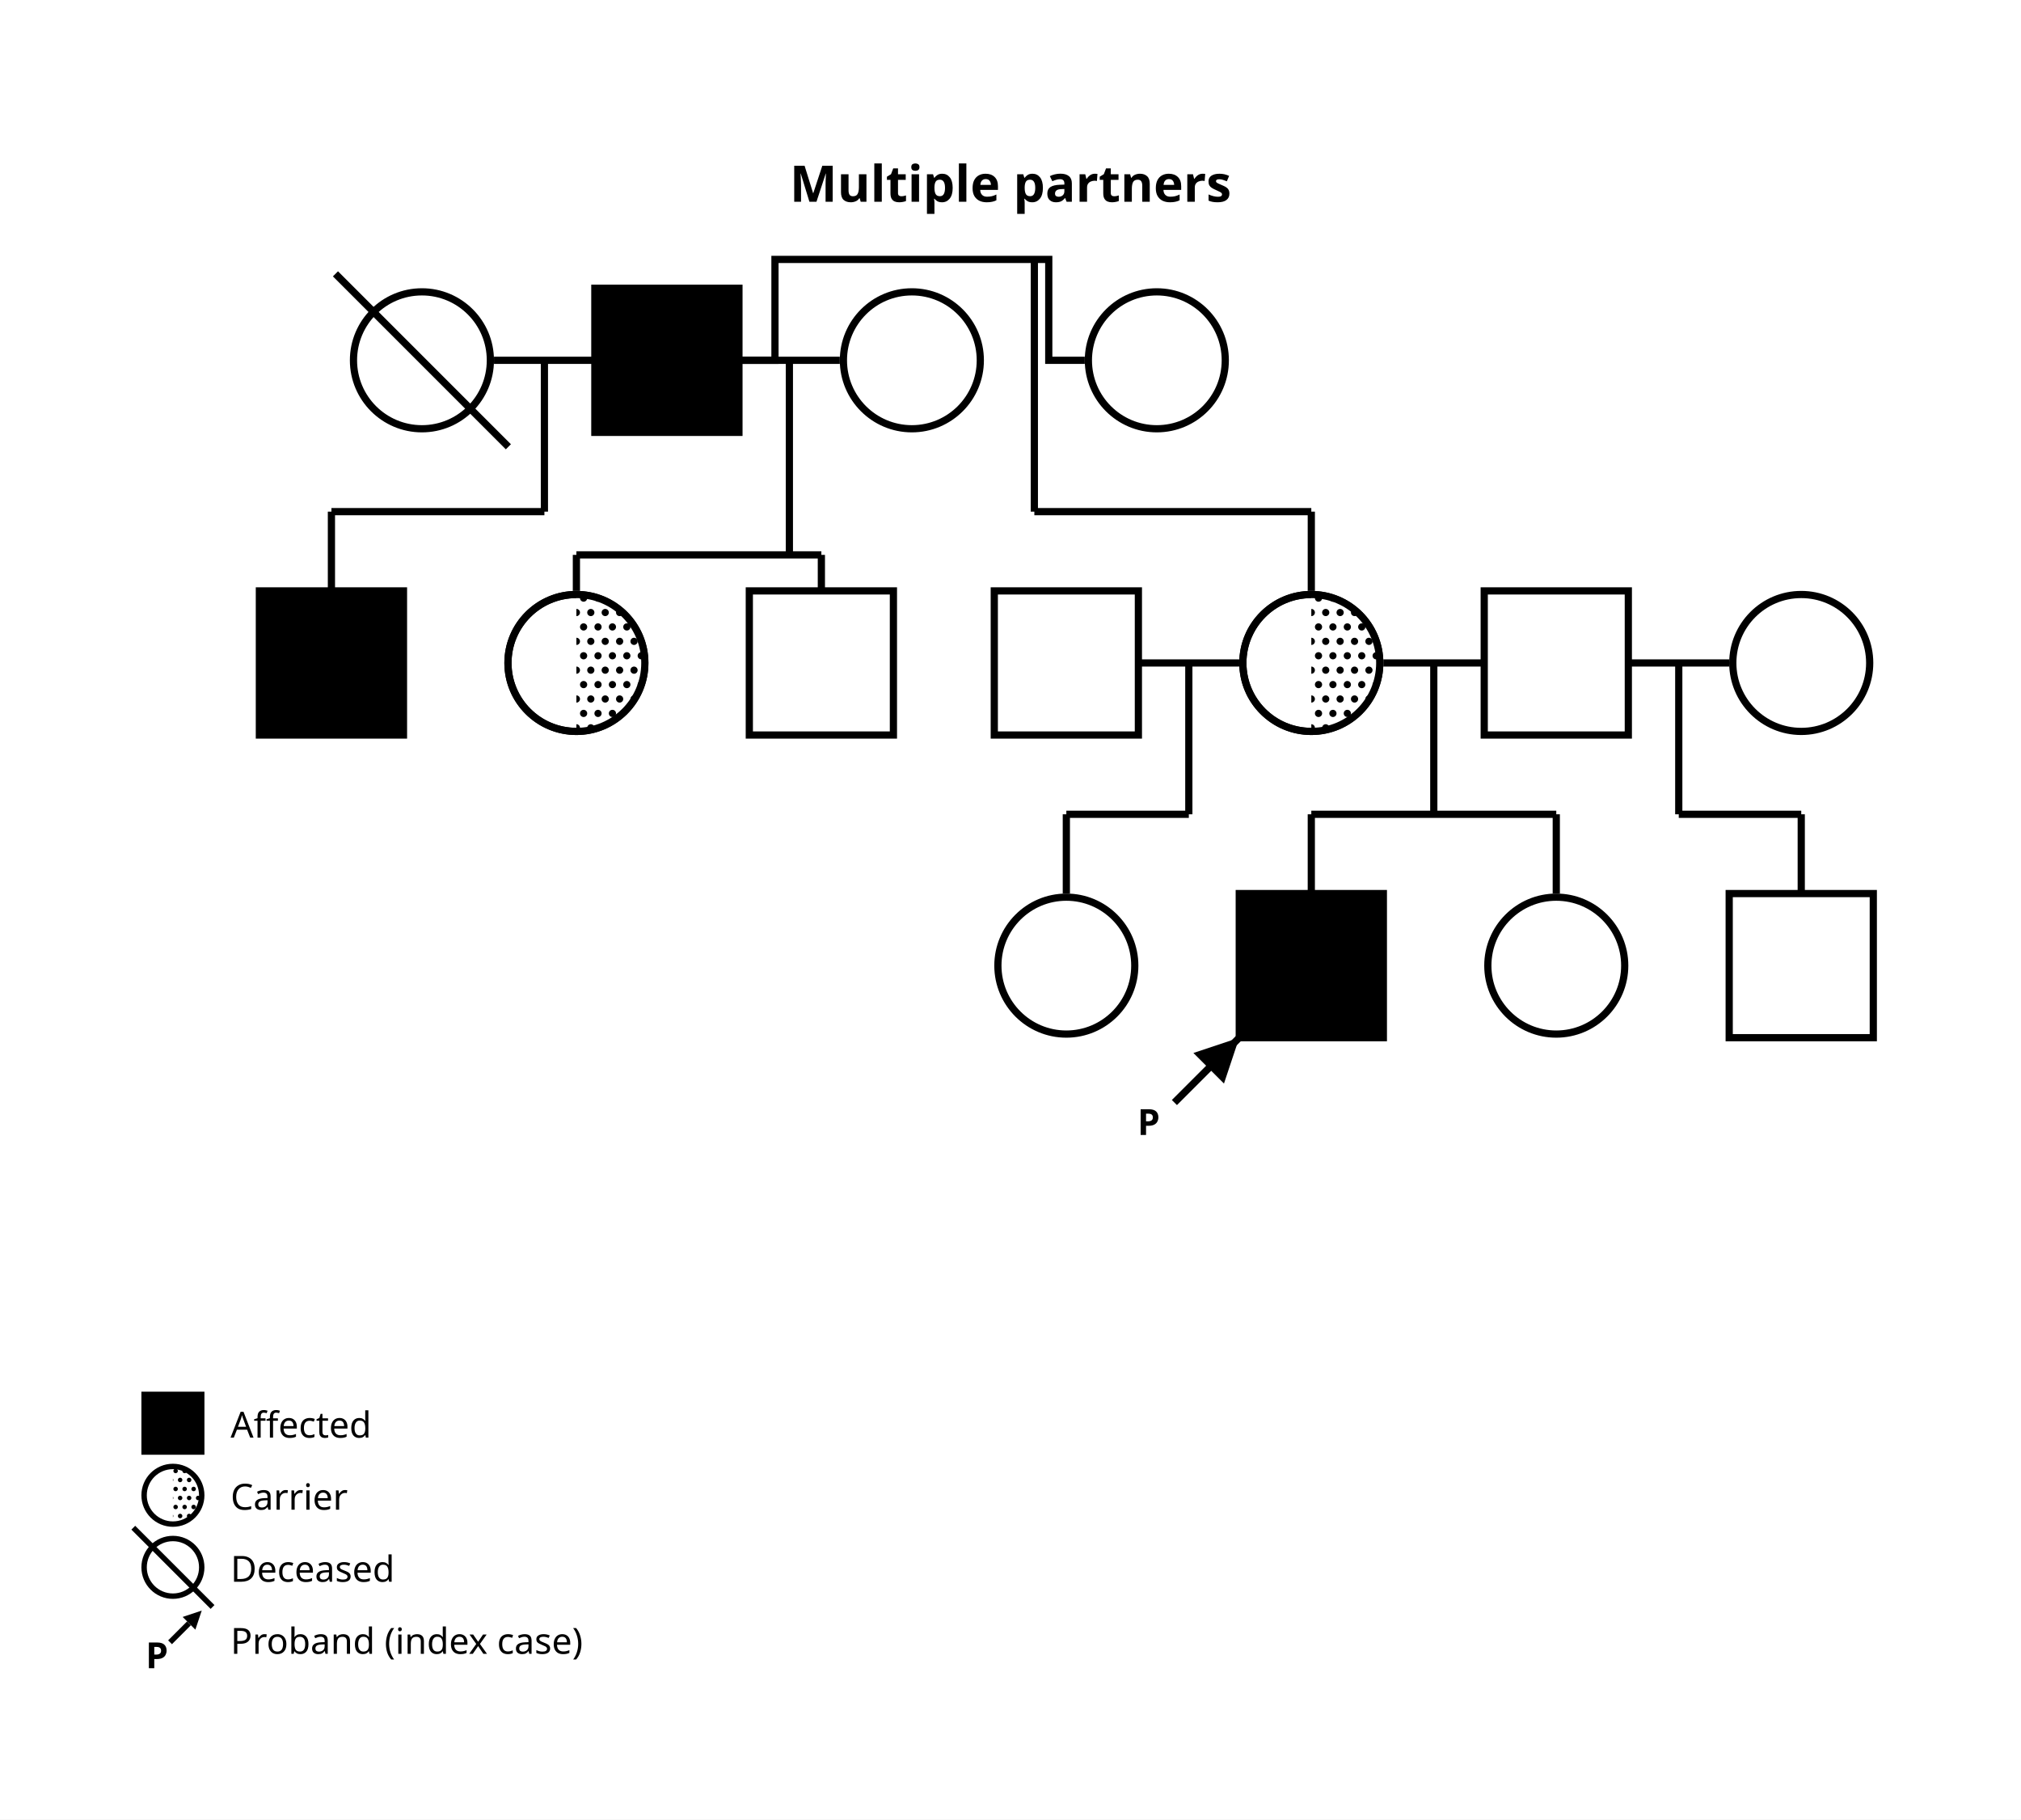
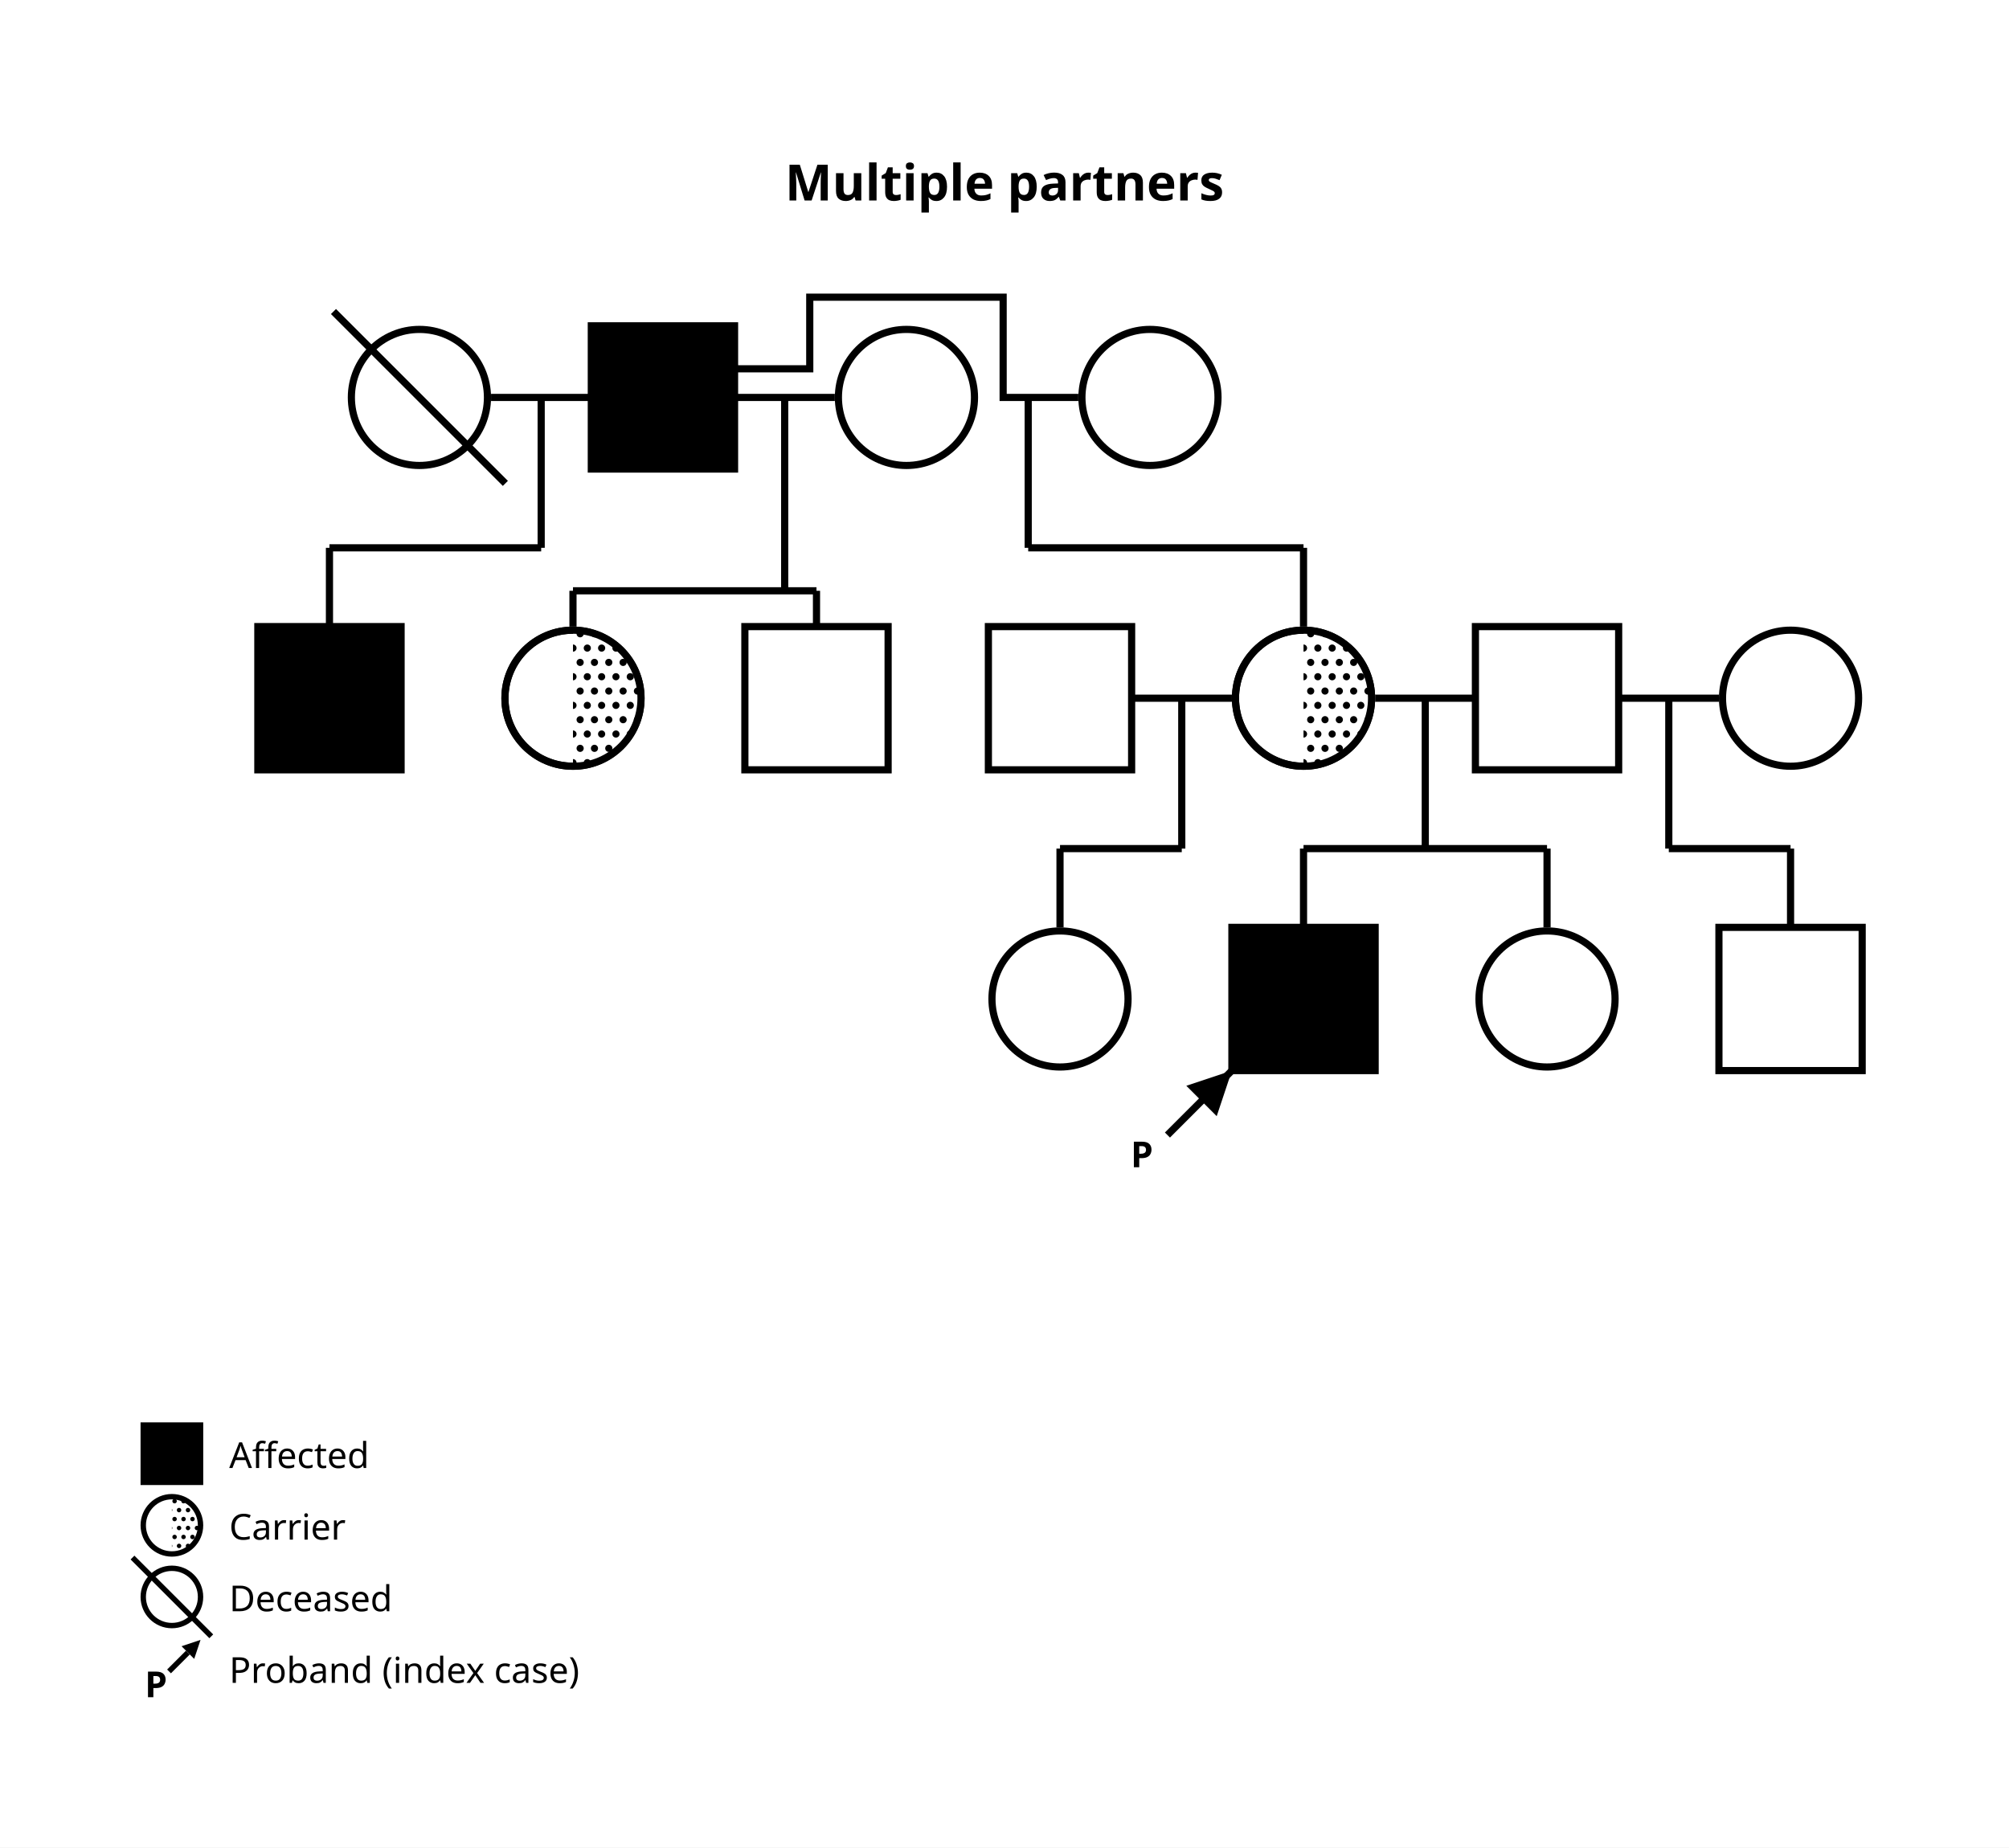
- <svg xmlns="http://www.w3.org/2000/svg" width="561" height="505" viewBox="0 0 561 505">
+ <svg xmlns="http://www.w3.org/2000/svg" width="561" height="516" viewBox="0 0 561 516">
  <defs>
    <marker id="proband-arrowhead" markerWidth="6" markerHeight="6" refX="6" refY="3" orient="auto">
      <path d="M 0 0 L 6 3 L 0 6 Z" fill="black" />
    </marker>
  </defs>
-   <rect width="561" height="505" fill="white" />
+   <rect width="561" height="516" fill="white" />
  <text class="chart-title" x="280.5" y="56" text-anchor="middle" font-family="sans-serif" font-size="14" font-weight="bold" fill="black">Multiple partners</text>
-   <g transform="translate(92 100)">
+   <g transform="translate(92 111)">
    <g class="couple-lines">
      <path d="M 45.12 0 L 73.12 0" stroke="black" stroke-width="2" fill="none" />
      <path d="M 113.12 0 L 141.12 0" stroke="black" stroke-width="2" fill="none" />
-       <path d="M 113.12 0 L 123.12 0 L 123.12 -28 L 199.12 -28 L 199.12 0 L 209.12 0" stroke="black" stroke-width="2" fill="none" />
+       <path d="M 112.12 -8 L 134.12 -8 L 134.12 -28 L 188.12 -28 L 188.12 0 L 209.12 0" stroke="black" stroke-width="2" fill="none" />
      <path d="M 224 84 L 252 84" stroke="black" stroke-width="2" fill="none" />
      <path d="M 292 84 L 320 84" stroke="black" stroke-width="2" fill="none" />
      <path d="M 360 84 L 388 84" stroke="black" stroke-width="2" fill="none" />
    </g>
    <g class="sibship-lines">
      <line x1="59.12" y1="0" x2="59.12" y2="42" stroke="black" stroke-width="2" />
      <line x1="0" y1="42" x2="59.12" y2="42" stroke="black" stroke-width="2" />
      <line x1="0" y1="42" x2="0" y2="64" stroke="black" stroke-width="2" />
      <line x1="127.12" y1="0" x2="127.12" y2="54" stroke="black" stroke-width="2" />
      <line x1="68" y1="54" x2="136" y2="54" stroke="black" stroke-width="2" />
      <line x1="68" y1="54" x2="68" y2="64" stroke="black" stroke-width="2" />
      <line x1="136" y1="54" x2="136" y2="64" stroke="black" stroke-width="2" />
-       <line x1="195.12" y1="-28" x2="195.12" y2="42" stroke="black" stroke-width="2" />
+       <line x1="195.12" y1="0" x2="195.12" y2="42" stroke="black" stroke-width="2" />
      <line x1="195.12" y1="42" x2="272" y2="42" stroke="black" stroke-width="2" />
      <line x1="272" y1="42" x2="272" y2="64" stroke="black" stroke-width="2" />
      <line x1="238" y1="84" x2="238" y2="126" stroke="black" stroke-width="2" />
      <line x1="204" y1="126" x2="238" y2="126" stroke="black" stroke-width="2" />
      <line x1="204" y1="126" x2="204" y2="148" stroke="black" stroke-width="2" />
      <line x1="306" y1="84" x2="306" y2="126" stroke="black" stroke-width="2" />
      <line x1="272" y1="126" x2="340" y2="126" stroke="black" stroke-width="2" />
      <line x1="272" y1="126" x2="272" y2="148" stroke="black" stroke-width="2" />
      <line x1="340" y1="126" x2="340" y2="148" stroke="black" stroke-width="2" />
      <line x1="374" y1="84" x2="374" y2="126" stroke="black" stroke-width="2" />
      <line x1="374" y1="126" x2="408" y2="126" stroke="black" stroke-width="2" />
      <line x1="408" y1="126" x2="408" y2="148" stroke="black" stroke-width="2" />
    </g>
    <g class="assisted-lines">
</g>
    <g class="duplicate-arcs">
</g>
    <g class="symbols">
      <g transform="translate(25.12 0)">
        <circle cx="0" cy="0" r="19" stroke="black" stroke-width="2" fill="white" />
        <line x1="-24" y1="-24" x2="24" y2="24" stroke="black" stroke-width="2" />
      </g>
      <g transform="translate(93.12 0)">
        <rect x="-20" y="-20" width="40" height="40" stroke="black" stroke-width="2" fill="black" />
      </g>
      <g transform="translate(161.12 0)">
        <circle cx="0" cy="0" r="19" stroke="black" stroke-width="2" fill="white" />
      </g>
      <g transform="translate(229.12 0)">
        <circle cx="0" cy="0" r="19" stroke="black" stroke-width="2" fill="white" />
      </g>
      <g transform="translate(0 84)">
        <rect x="-20" y="-20" width="40" height="40" stroke="black" stroke-width="2" fill="black" />
      </g>
      <g transform="translate(68 84)">
        <clipPath id="symbol-clip-1-1">
          <circle cx="0" cy="0" r="19" />
        </clipPath>
        <circle cx="0" cy="0" r="19" stroke="black" stroke-width="2" fill="white" />
        <clipPath id="symbol-clip-1-1-s0">
          <path d="M 0 0 L 0 -40 A 40 40 0 0 1 0 40 Z" />
        </clipPath>
        <path d="M 0 0 L 0 -40 A 40 40 0 0 1 0 40 Z" fill="white" clip-path="url(#symbol-clip-1-1)" />
        <g clip-path="url(#symbol-clip-1-1)">
          <path d="M-19 -18a1 1 0 1 0 2 0a1 1 0 1 0 -2 0M-15 -18a1 1 0 1 0 2 0a1 1 0 1 0 -2 0M-11 -18a1 1 0 1 0 2 0a1 1 0 1 0 -2 0M-7 -18a1 1 0 1 0 2 0a1 1 0 1 0 -2 0M-3 -18a1 1 0 1 0 2 0a1 1 0 1 0 -2 0M1 -18a1 1 0 1 0 2 0a1 1 0 1 0 -2 0M5 -18a1 1 0 1 0 2 0a1 1 0 1 0 -2 0M9 -18a1 1 0 1 0 2 0a1 1 0 1 0 -2 0M13 -18a1 1 0 1 0 2 0a1 1 0 1 0 -2 0M17 -18a1 1 0 1 0 2 0a1 1 0 1 0 -2 0M-17 -14a1 1 0 1 0 2 0a1 1 0 1 0 -2 0M-13 -14a1 1 0 1 0 2 0a1 1 0 1 0 -2 0M-9 -14a1 1 0 1 0 2 0a1 1 0 1 0 -2 0M-5 -14a1 1 0 1 0 2 0a1 1 0 1 0 -2 0M-1 -14a1 1 0 1 0 2 0a1 1 0 1 0 -2 0M3 -14a1 1 0 1 0 2 0a1 1 0 1 0 -2 0M7 -14a1 1 0 1 0 2 0a1 1 0 1 0 -2 0M11 -14a1 1 0 1 0 2 0a1 1 0 1 0 -2 0M15 -14a1 1 0 1 0 2 0a1 1 0 1 0 -2 0M-19 -10a1 1 0 1 0 2 0a1 1 0 1 0 -2 0M-15 -10a1 1 0 1 0 2 0a1 1 0 1 0 -2 0M-11 -10a1 1 0 1 0 2 0a1 1 0 1 0 -2 0M-7 -10a1 1 0 1 0 2 0a1 1 0 1 0 -2 0M-3 -10a1 1 0 1 0 2 0a1 1 0 1 0 -2 0M1 -10a1 1 0 1 0 2 0a1 1 0 1 0 -2 0M5 -10a1 1 0 1 0 2 0a1 1 0 1 0 -2 0M9 -10a1 1 0 1 0 2 0a1 1 0 1 0 -2 0M13 -10a1 1 0 1 0 2 0a1 1 0 1 0 -2 0M17 -10a1 1 0 1 0 2 0a1 1 0 1 0 -2 0M-17 -6a1 1 0 1 0 2 0a1 1 0 1 0 -2 0M-13 -6a1 1 0 1 0 2 0a1 1 0 1 0 -2 0M-9 -6a1 1 0 1 0 2 0a1 1 0 1 0 -2 0M-5 -6a1 1 0 1 0 2 0a1 1 0 1 0 -2 0M-1 -6a1 1 0 1 0 2 0a1 1 0 1 0 -2 0M3 -6a1 1 0 1 0 2 0a1 1 0 1 0 -2 0M7 -6a1 1 0 1 0 2 0a1 1 0 1 0 -2 0M11 -6a1 1 0 1 0 2 0a1 1 0 1 0 -2 0M15 -6a1 1 0 1 0 2 0a1 1 0 1 0 -2 0M-19 -2a1 1 0 1 0 2 0a1 1 0 1 0 -2 0M-15 -2a1 1 0 1 0 2 0a1 1 0 1 0 -2 0M-11 -2a1 1 0 1 0 2 0a1 1 0 1 0 -2 0M-7 -2a1 1 0 1 0 2 0a1 1 0 1 0 -2 0M-3 -2a1 1 0 1 0 2 0a1 1 0 1 0 -2 0M1 -2a1 1 0 1 0 2 0a1 1 0 1 0 -2 0M5 -2a1 1 0 1 0 2 0a1 1 0 1 0 -2 0M9 -2a1 1 0 1 0 2 0a1 1 0 1 0 -2 0M13 -2a1 1 0 1 0 2 0a1 1 0 1 0 -2 0M17 -2a1 1 0 1 0 2 0a1 1 0 1 0 -2 0M-17 2a1 1 0 1 0 2 0a1 1 0 1 0 -2 0M-13 2a1 1 0 1 0 2 0a1 1 0 1 0 -2 0M-9 2a1 1 0 1 0 2 0a1 1 0 1 0 -2 0M-5 2a1 1 0 1 0 2 0a1 1 0 1 0 -2 0M-1 2a1 1 0 1 0 2 0a1 1 0 1 0 -2 0M3 2a1 1 0 1 0 2 0a1 1 0 1 0 -2 0M7 2a1 1 0 1 0 2 0a1 1 0 1 0 -2 0M11 2a1 1 0 1 0 2 0a1 1 0 1 0 -2 0M15 2a1 1 0 1 0 2 0a1 1 0 1 0 -2 0M-19 6a1 1 0 1 0 2 0a1 1 0 1 0 -2 0M-15 6a1 1 0 1 0 2 0a1 1 0 1 0 -2 0M-11 6a1 1 0 1 0 2 0a1 1 0 1 0 -2 0M-7 6a1 1 0 1 0 2 0a1 1 0 1 0 -2 0M-3 6a1 1 0 1 0 2 0a1 1 0 1 0 -2 0M1 6a1 1 0 1 0 2 0a1 1 0 1 0 -2 0M5 6a1 1 0 1 0 2 0a1 1 0 1 0 -2 0M9 6a1 1 0 1 0 2 0a1 1 0 1 0 -2 0M13 6a1 1 0 1 0 2 0a1 1 0 1 0 -2 0M17 6a1 1 0 1 0 2 0a1 1 0 1 0 -2 0M-17 10a1 1 0 1 0 2 0a1 1 0 1 0 -2 0M-13 10a1 1 0 1 0 2 0a1 1 0 1 0 -2 0M-9 10a1 1 0 1 0 2 0a1 1 0 1 0 -2 0M-5 10a1 1 0 1 0 2 0a1 1 0 1 0 -2 0M-1 10a1 1 0 1 0 2 0a1 1 0 1 0 -2 0M3 10a1 1 0 1 0 2 0a1 1 0 1 0 -2 0M7 10a1 1 0 1 0 2 0a1 1 0 1 0 -2 0M11 10a1 1 0 1 0 2 0a1 1 0 1 0 -2 0M15 10a1 1 0 1 0 2 0a1 1 0 1 0 -2 0M-19 14a1 1 0 1 0 2 0a1 1 0 1 0 -2 0M-15 14a1 1 0 1 0 2 0a1 1 0 1 0 -2 0M-11 14a1 1 0 1 0 2 0a1 1 0 1 0 -2 0M-7 14a1 1 0 1 0 2 0a1 1 0 1 0 -2 0M-3 14a1 1 0 1 0 2 0a1 1 0 1 0 -2 0M1 14a1 1 0 1 0 2 0a1 1 0 1 0 -2 0M5 14a1 1 0 1 0 2 0a1 1 0 1 0 -2 0M9 14a1 1 0 1 0 2 0a1 1 0 1 0 -2 0M13 14a1 1 0 1 0 2 0a1 1 0 1 0 -2 0M17 14a1 1 0 1 0 2 0a1 1 0 1 0 -2 0M-17 18a1 1 0 1 0 2 0a1 1 0 1 0 -2 0M-13 18a1 1 0 1 0 2 0a1 1 0 1 0 -2 0M-9 18a1 1 0 1 0 2 0a1 1 0 1 0 -2 0M-5 18a1 1 0 1 0 2 0a1 1 0 1 0 -2 0M-1 18a1 1 0 1 0 2 0a1 1 0 1 0 -2 0M3 18a1 1 0 1 0 2 0a1 1 0 1 0 -2 0M7 18a1 1 0 1 0 2 0a1 1 0 1 0 -2 0M11 18a1 1 0 1 0 2 0a1 1 0 1 0 -2 0M15 18a1 1 0 1 0 2 0a1 1 0 1 0 -2 0" fill="#000000" clip-path="url(#symbol-clip-1-1-s0)" />
        </g>
        <circle cx="0" cy="0" r="19" stroke="black" stroke-width="2" fill="none" />
      </g>
      <g transform="translate(136 84)">
        <rect x="-20" y="-20" width="40" height="40" stroke="black" stroke-width="2" fill="white" />
      </g>
      <g transform="translate(204 84)">
        <rect x="-20" y="-20" width="40" height="40" stroke="black" stroke-width="2" fill="white" />
      </g>
      <g transform="translate(272 84)">
        <clipPath id="symbol-clip-1-4">
          <circle cx="0" cy="0" r="19" />
        </clipPath>
        <circle cx="0" cy="0" r="19" stroke="black" stroke-width="2" fill="white" />
        <clipPath id="symbol-clip-1-4-s0">
          <path d="M 0 0 L 0 -40 A 40 40 0 0 1 0 40 Z" />
        </clipPath>
        <path d="M 0 0 L 0 -40 A 40 40 0 0 1 0 40 Z" fill="white" clip-path="url(#symbol-clip-1-4)" />
        <g clip-path="url(#symbol-clip-1-4)">
          <path d="M-19 -18a1 1 0 1 0 2 0a1 1 0 1 0 -2 0M-15 -18a1 1 0 1 0 2 0a1 1 0 1 0 -2 0M-11 -18a1 1 0 1 0 2 0a1 1 0 1 0 -2 0M-7 -18a1 1 0 1 0 2 0a1 1 0 1 0 -2 0M-3 -18a1 1 0 1 0 2 0a1 1 0 1 0 -2 0M1 -18a1 1 0 1 0 2 0a1 1 0 1 0 -2 0M5 -18a1 1 0 1 0 2 0a1 1 0 1 0 -2 0M9 -18a1 1 0 1 0 2 0a1 1 0 1 0 -2 0M13 -18a1 1 0 1 0 2 0a1 1 0 1 0 -2 0M17 -18a1 1 0 1 0 2 0a1 1 0 1 0 -2 0M-17 -14a1 1 0 1 0 2 0a1 1 0 1 0 -2 0M-13 -14a1 1 0 1 0 2 0a1 1 0 1 0 -2 0M-9 -14a1 1 0 1 0 2 0a1 1 0 1 0 -2 0M-5 -14a1 1 0 1 0 2 0a1 1 0 1 0 -2 0M-1 -14a1 1 0 1 0 2 0a1 1 0 1 0 -2 0M3 -14a1 1 0 1 0 2 0a1 1 0 1 0 -2 0M7 -14a1 1 0 1 0 2 0a1 1 0 1 0 -2 0M11 -14a1 1 0 1 0 2 0a1 1 0 1 0 -2 0M15 -14a1 1 0 1 0 2 0a1 1 0 1 0 -2 0M-19 -10a1 1 0 1 0 2 0a1 1 0 1 0 -2 0M-15 -10a1 1 0 1 0 2 0a1 1 0 1 0 -2 0M-11 -10a1 1 0 1 0 2 0a1 1 0 1 0 -2 0M-7 -10a1 1 0 1 0 2 0a1 1 0 1 0 -2 0M-3 -10a1 1 0 1 0 2 0a1 1 0 1 0 -2 0M1 -10a1 1 0 1 0 2 0a1 1 0 1 0 -2 0M5 -10a1 1 0 1 0 2 0a1 1 0 1 0 -2 0M9 -10a1 1 0 1 0 2 0a1 1 0 1 0 -2 0M13 -10a1 1 0 1 0 2 0a1 1 0 1 0 -2 0M17 -10a1 1 0 1 0 2 0a1 1 0 1 0 -2 0M-17 -6a1 1 0 1 0 2 0a1 1 0 1 0 -2 0M-13 -6a1 1 0 1 0 2 0a1 1 0 1 0 -2 0M-9 -6a1 1 0 1 0 2 0a1 1 0 1 0 -2 0M-5 -6a1 1 0 1 0 2 0a1 1 0 1 0 -2 0M-1 -6a1 1 0 1 0 2 0a1 1 0 1 0 -2 0M3 -6a1 1 0 1 0 2 0a1 1 0 1 0 -2 0M7 -6a1 1 0 1 0 2 0a1 1 0 1 0 -2 0M11 -6a1 1 0 1 0 2 0a1 1 0 1 0 -2 0M15 -6a1 1 0 1 0 2 0a1 1 0 1 0 -2 0M-19 -2a1 1 0 1 0 2 0a1 1 0 1 0 -2 0M-15 -2a1 1 0 1 0 2 0a1 1 0 1 0 -2 0M-11 -2a1 1 0 1 0 2 0a1 1 0 1 0 -2 0M-7 -2a1 1 0 1 0 2 0a1 1 0 1 0 -2 0M-3 -2a1 1 0 1 0 2 0a1 1 0 1 0 -2 0M1 -2a1 1 0 1 0 2 0a1 1 0 1 0 -2 0M5 -2a1 1 0 1 0 2 0a1 1 0 1 0 -2 0M9 -2a1 1 0 1 0 2 0a1 1 0 1 0 -2 0M13 -2a1 1 0 1 0 2 0a1 1 0 1 0 -2 0M17 -2a1 1 0 1 0 2 0a1 1 0 1 0 -2 0M-17 2a1 1 0 1 0 2 0a1 1 0 1 0 -2 0M-13 2a1 1 0 1 0 2 0a1 1 0 1 0 -2 0M-9 2a1 1 0 1 0 2 0a1 1 0 1 0 -2 0M-5 2a1 1 0 1 0 2 0a1 1 0 1 0 -2 0M-1 2a1 1 0 1 0 2 0a1 1 0 1 0 -2 0M3 2a1 1 0 1 0 2 0a1 1 0 1 0 -2 0M7 2a1 1 0 1 0 2 0a1 1 0 1 0 -2 0M11 2a1 1 0 1 0 2 0a1 1 0 1 0 -2 0M15 2a1 1 0 1 0 2 0a1 1 0 1 0 -2 0M-19 6a1 1 0 1 0 2 0a1 1 0 1 0 -2 0M-15 6a1 1 0 1 0 2 0a1 1 0 1 0 -2 0M-11 6a1 1 0 1 0 2 0a1 1 0 1 0 -2 0M-7 6a1 1 0 1 0 2 0a1 1 0 1 0 -2 0M-3 6a1 1 0 1 0 2 0a1 1 0 1 0 -2 0M1 6a1 1 0 1 0 2 0a1 1 0 1 0 -2 0M5 6a1 1 0 1 0 2 0a1 1 0 1 0 -2 0M9 6a1 1 0 1 0 2 0a1 1 0 1 0 -2 0M13 6a1 1 0 1 0 2 0a1 1 0 1 0 -2 0M17 6a1 1 0 1 0 2 0a1 1 0 1 0 -2 0M-17 10a1 1 0 1 0 2 0a1 1 0 1 0 -2 0M-13 10a1 1 0 1 0 2 0a1 1 0 1 0 -2 0M-9 10a1 1 0 1 0 2 0a1 1 0 1 0 -2 0M-5 10a1 1 0 1 0 2 0a1 1 0 1 0 -2 0M-1 10a1 1 0 1 0 2 0a1 1 0 1 0 -2 0M3 10a1 1 0 1 0 2 0a1 1 0 1 0 -2 0M7 10a1 1 0 1 0 2 0a1 1 0 1 0 -2 0M11 10a1 1 0 1 0 2 0a1 1 0 1 0 -2 0M15 10a1 1 0 1 0 2 0a1 1 0 1 0 -2 0M-19 14a1 1 0 1 0 2 0a1 1 0 1 0 -2 0M-15 14a1 1 0 1 0 2 0a1 1 0 1 0 -2 0M-11 14a1 1 0 1 0 2 0a1 1 0 1 0 -2 0M-7 14a1 1 0 1 0 2 0a1 1 0 1 0 -2 0M-3 14a1 1 0 1 0 2 0a1 1 0 1 0 -2 0M1 14a1 1 0 1 0 2 0a1 1 0 1 0 -2 0M5 14a1 1 0 1 0 2 0a1 1 0 1 0 -2 0M9 14a1 1 0 1 0 2 0a1 1 0 1 0 -2 0M13 14a1 1 0 1 0 2 0a1 1 0 1 0 -2 0M17 14a1 1 0 1 0 2 0a1 1 0 1 0 -2 0M-17 18a1 1 0 1 0 2 0a1 1 0 1 0 -2 0M-13 18a1 1 0 1 0 2 0a1 1 0 1 0 -2 0M-9 18a1 1 0 1 0 2 0a1 1 0 1 0 -2 0M-5 18a1 1 0 1 0 2 0a1 1 0 1 0 -2 0M-1 18a1 1 0 1 0 2 0a1 1 0 1 0 -2 0M3 18a1 1 0 1 0 2 0a1 1 0 1 0 -2 0M7 18a1 1 0 1 0 2 0a1 1 0 1 0 -2 0M11 18a1 1 0 1 0 2 0a1 1 0 1 0 -2 0M15 18a1 1 0 1 0 2 0a1 1 0 1 0 -2 0" fill="#000000" clip-path="url(#symbol-clip-1-4-s0)" />
        </g>
        <circle cx="0" cy="0" r="19" stroke="black" stroke-width="2" fill="none" />
      </g>
      <g transform="translate(340 84)">
        <rect x="-20" y="-20" width="40" height="40" stroke="black" stroke-width="2" fill="white" />
      </g>
      <g transform="translate(408 84)">
        <circle cx="0" cy="0" r="19" stroke="black" stroke-width="2" fill="white" />
      </g>
      <g transform="translate(204 168)">
        <circle cx="0" cy="0" r="19" stroke="black" stroke-width="2" fill="white" />
      </g>
      <g transform="translate(272 168)">
        <rect x="-20" y="-20" width="40" height="40" stroke="black" stroke-width="2" fill="black" />
        <line x1="-38" y1="38" x2="-20" y2="20" stroke="black" stroke-width="2" marker-end="url(#proband-arrowhead)" />
        <rect x="-50" y="38" width="8.5" height="10" fill="white" />
        <text class="proband-letter" x="-42" y="47" text-anchor="end" font-family="sans-serif" font-size="10" font-weight="bold" fill="black">P</text>
      </g>
      <g transform="translate(340 168)">
        <circle cx="0" cy="0" r="19" stroke="black" stroke-width="2" fill="white" />
      </g>
      <g transform="translate(408 168)">
        <rect x="-20" y="-20" width="40" height="40" stroke="black" stroke-width="2" fill="white" />
      </g>
    </g>
    <g class="labels">
</g>
    <g class="consanguinity-labels">
</g>
  </g>
-   <g class="pedigree-key" transform="translate(0 385)">
+   <g class="pedigree-key" transform="translate(0 396)">
    <rect x="40" y="2" width="16" height="16" fill="black" stroke="black" stroke-width="1.5" />
    <text x="64" y="14" font-family="sans-serif" font-size="10" fill="black">Affected</text>
    <clipPath id="legend-plain-carrier-female">
      <circle cx="48" cy="30" r="8" />
    </clipPath>
    <circle cx="48" cy="30" r="8" fill="white" stroke="none" />
    <clipPath id="legend-plain-carrier-female-fill">
      <path d="M 48 30 L 48 14 A 16 16 0 0 1 48 46 Z" />
    </clipPath>
    <path d="M 48 30 L 48 14 A 16 16 0 0 1 48 46 Z" fill="white" clip-path="url(#legend-plain-carrier-female)" />
    <g clip-path="url(#legend-plain-carrier-female)">
      <path d="M40.625 23.25a0.625 0.625 0 1 0 1.25 0a0.625 0.625 0 1 0 -1.25 0M43.125 23.25a0.625 0.625 0 1 0 1.25 0a0.625 0.625 0 1 0 -1.25 0M45.625 23.25a0.625 0.625 0 1 0 1.25 0a0.625 0.625 0 1 0 -1.25 0M48.125 23.25a0.625 0.625 0 1 0 1.25 0a0.625 0.625 0 1 0 -1.25 0M50.625 23.25a0.625 0.625 0 1 0 1.25 0a0.625 0.625 0 1 0 -1.25 0M53.125 23.25a0.625 0.625 0 1 0 1.25 0a0.625 0.625 0 1 0 -1.25 0M41.875 25.75a0.625 0.625 0 1 0 1.25 0a0.625 0.625 0 1 0 -1.25 0M44.375 25.75a0.625 0.625 0 1 0 1.25 0a0.625 0.625 0 1 0 -1.25 0M46.875 25.75a0.625 0.625 0 1 0 1.25 0a0.625 0.625 0 1 0 -1.25 0M49.375 25.75a0.625 0.625 0 1 0 1.25 0a0.625 0.625 0 1 0 -1.25 0M51.875 25.75a0.625 0.625 0 1 0 1.25 0a0.625 0.625 0 1 0 -1.25 0M54.375 25.75a0.625 0.625 0 1 0 1.25 0a0.625 0.625 0 1 0 -1.25 0M40.625 28.25a0.625 0.625 0 1 0 1.25 0a0.625 0.625 0 1 0 -1.25 0M43.125 28.25a0.625 0.625 0 1 0 1.25 0a0.625 0.625 0 1 0 -1.25 0M45.625 28.25a0.625 0.625 0 1 0 1.25 0a0.625 0.625 0 1 0 -1.25 0M48.125 28.25a0.625 0.625 0 1 0 1.25 0a0.625 0.625 0 1 0 -1.25 0M50.625 28.25a0.625 0.625 0 1 0 1.25 0a0.625 0.625 0 1 0 -1.25 0M53.125 28.25a0.625 0.625 0 1 0 1.25 0a0.625 0.625 0 1 0 -1.25 0M41.875 30.75a0.625 0.625 0 1 0 1.25 0a0.625 0.625 0 1 0 -1.25 0M44.375 30.75a0.625 0.625 0 1 0 1.25 0a0.625 0.625 0 1 0 -1.25 0M46.875 30.75a0.625 0.625 0 1 0 1.25 0a0.625 0.625 0 1 0 -1.25 0M49.375 30.75a0.625 0.625 0 1 0 1.25 0a0.625 0.625 0 1 0 -1.25 0M51.875 30.75a0.625 0.625 0 1 0 1.25 0a0.625 0.625 0 1 0 -1.25 0M54.375 30.75a0.625 0.625 0 1 0 1.25 0a0.625 0.625 0 1 0 -1.25 0M40.625 33.25a0.625 0.625 0 1 0 1.25 0a0.625 0.625 0 1 0 -1.25 0M43.125 33.25a0.625 0.625 0 1 0 1.25 0a0.625 0.625 0 1 0 -1.25 0M45.625 33.25a0.625 0.625 0 1 0 1.25 0a0.625 0.625 0 1 0 -1.25 0M48.125 33.25a0.625 0.625 0 1 0 1.25 0a0.625 0.625 0 1 0 -1.25 0M50.625 33.25a0.625 0.625 0 1 0 1.25 0a0.625 0.625 0 1 0 -1.25 0M53.125 33.25a0.625 0.625 0 1 0 1.25 0a0.625 0.625 0 1 0 -1.25 0M41.875 35.75a0.625 0.625 0 1 0 1.25 0a0.625 0.625 0 1 0 -1.25 0M44.375 35.75a0.625 0.625 0 1 0 1.25 0a0.625 0.625 0 1 0 -1.25 0M46.875 35.75a0.625 0.625 0 1 0 1.25 0a0.625 0.625 0 1 0 -1.25 0M49.375 35.75a0.625 0.625 0 1 0 1.25 0a0.625 0.625 0 1 0 -1.25 0M51.875 35.75a0.625 0.625 0 1 0 1.25 0a0.625 0.625 0 1 0 -1.25 0M54.375 35.75a0.625 0.625 0 1 0 1.25 0a0.625 0.625 0 1 0 -1.25 0" fill="#000000" clip-path="url(#legend-plain-carrier-female-fill)" />
    </g>
    <circle cx="48" cy="30" r="8" fill="none" stroke="black" stroke-width="1.5" />
    <text x="64" y="34" font-family="sans-serif" font-size="10" fill="black">Carrier</text>
    <circle cx="48" cy="50" r="8" fill="white" stroke="black" stroke-width="1.5" />
    <line x1="37" y1="39" x2="59" y2="61" stroke="black" stroke-width="1.5" />
    <text x="64" y="54" font-family="sans-serif" font-size="10" fill="black">Deceased</text>
    <line x1="47.2" y1="70.8" x2="52.46" y2="65.54" stroke="black" stroke-width="1.5" />
    <polygon points="56,62 54.23,67.3 50.7,63.77" fill="black" />
    <text x="46.7" y="78" text-anchor="end" font-family="sans-serif" font-size="10" font-weight="bold" fill="black">P</text>
    <text x="64" y="74" font-family="sans-serif" font-size="10" fill="black">Proband (index case)</text>
  </g>
</svg>
